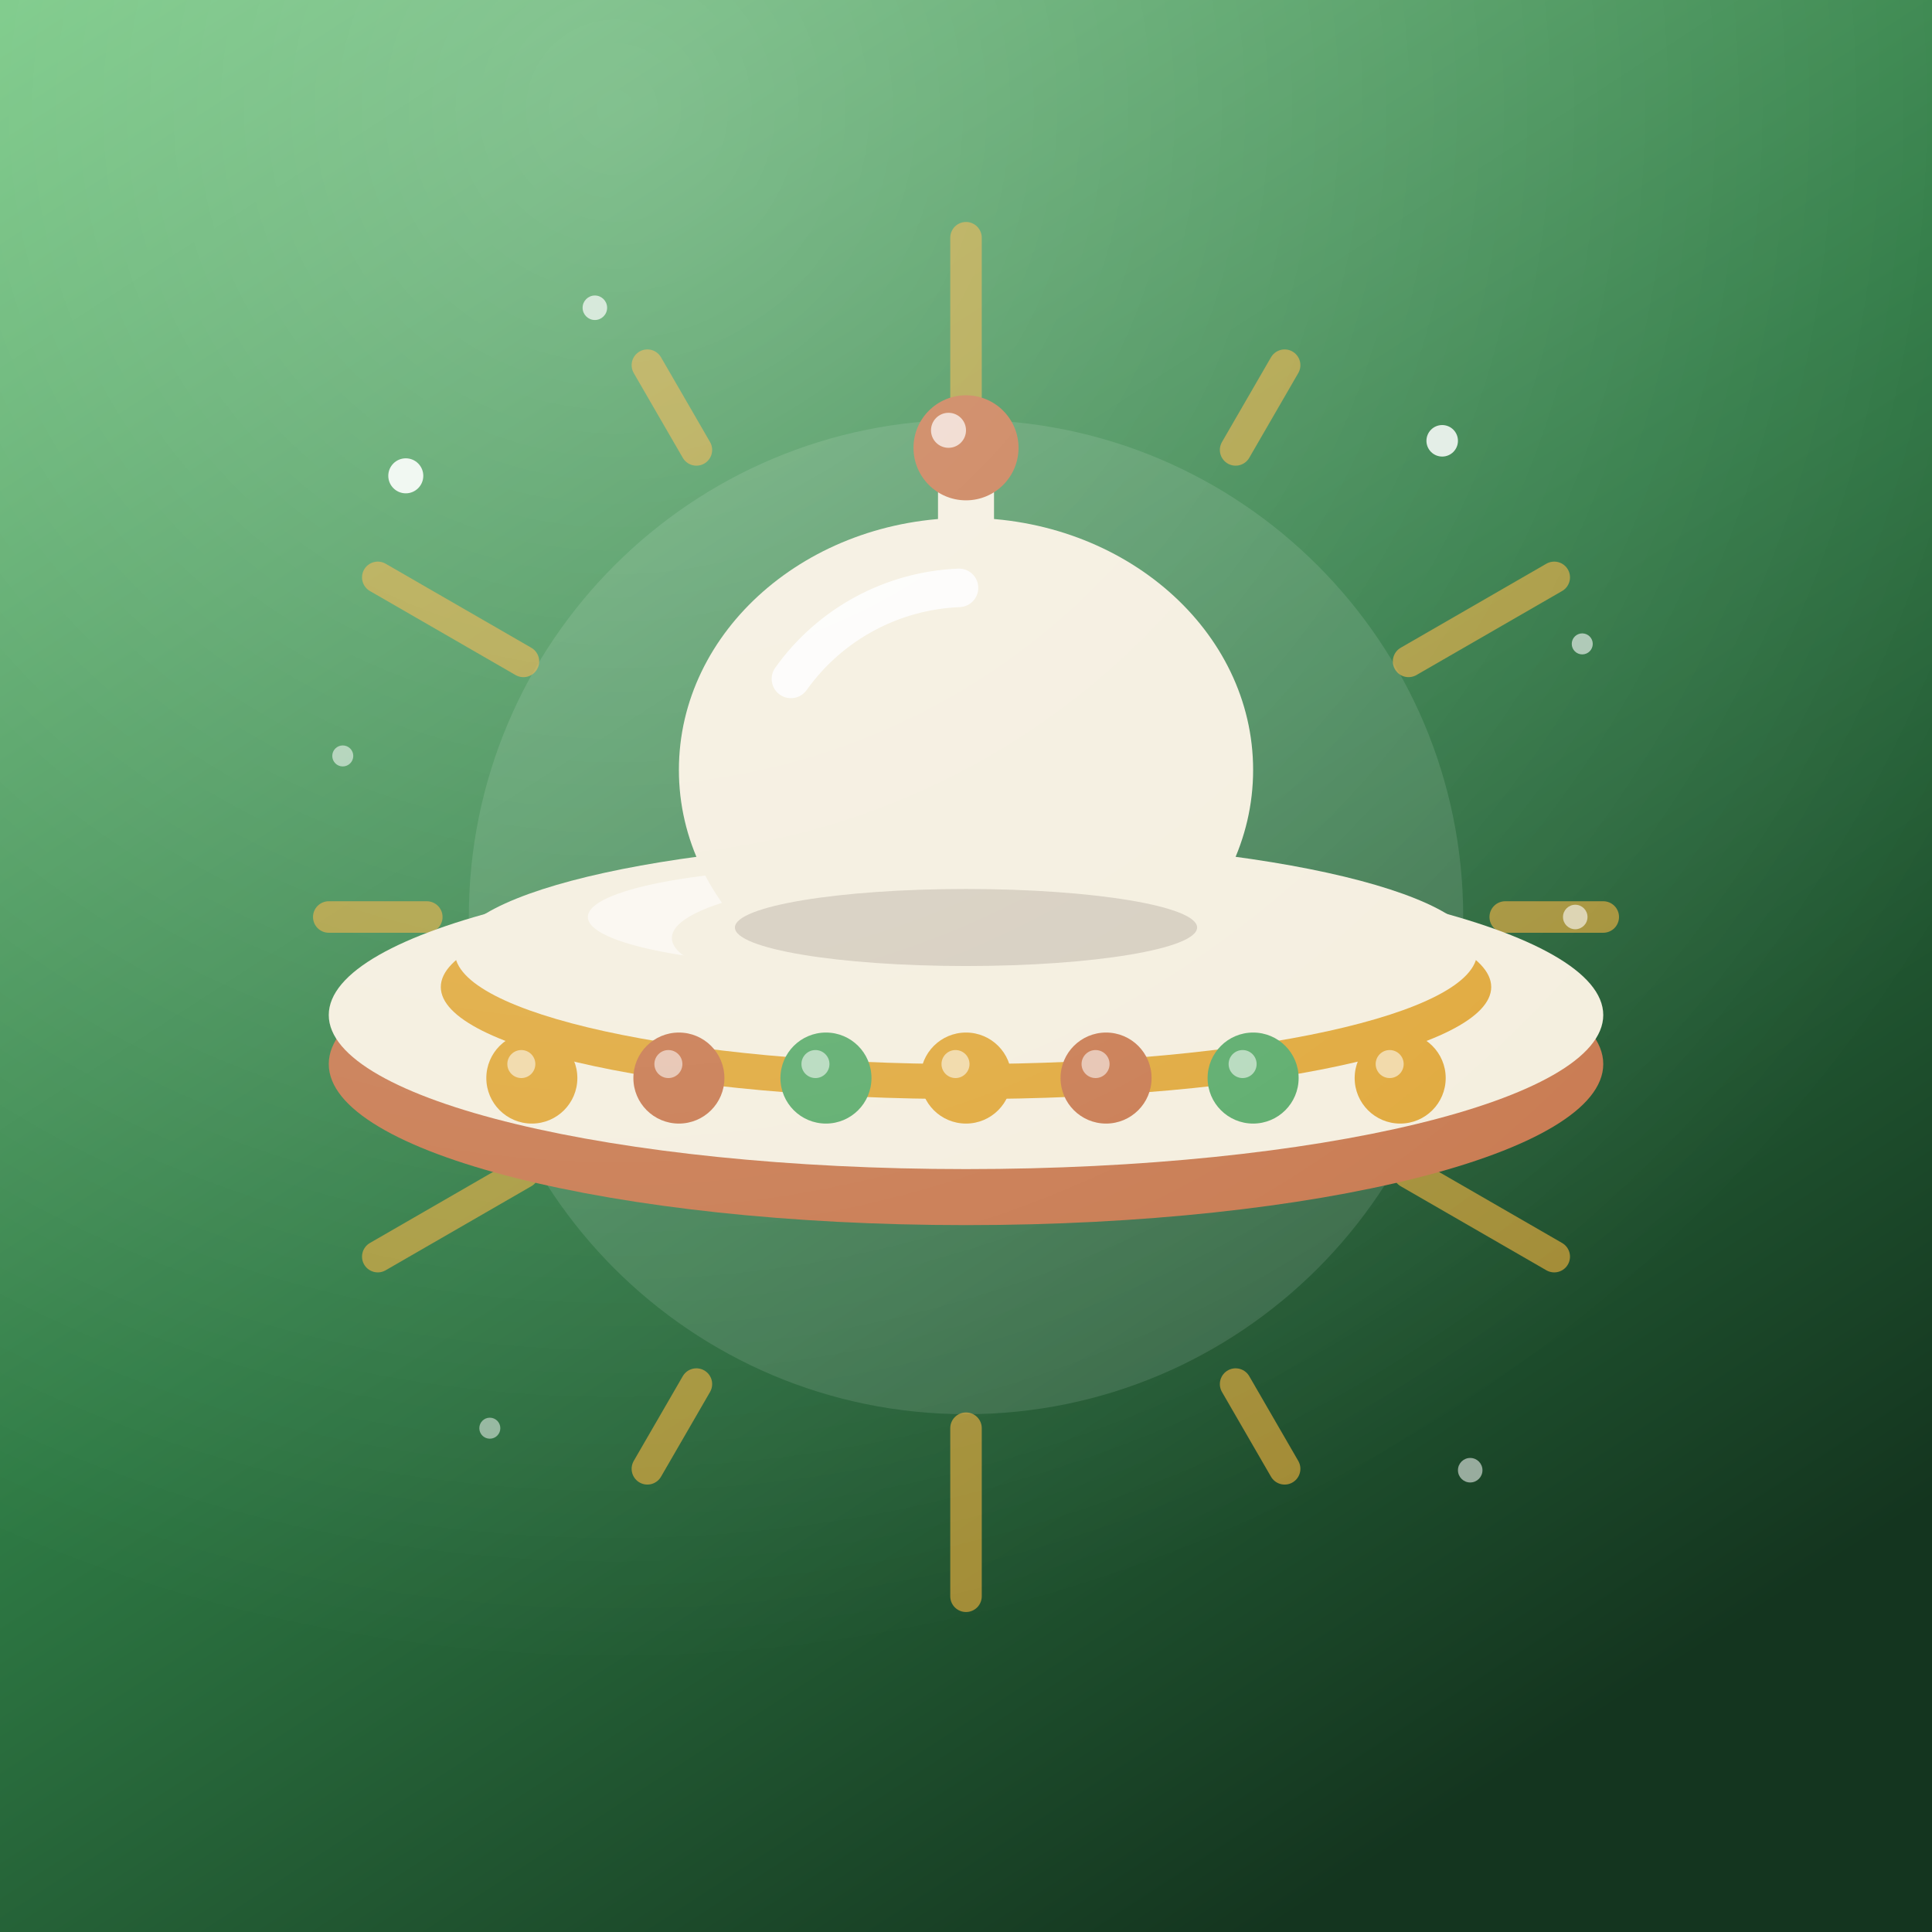
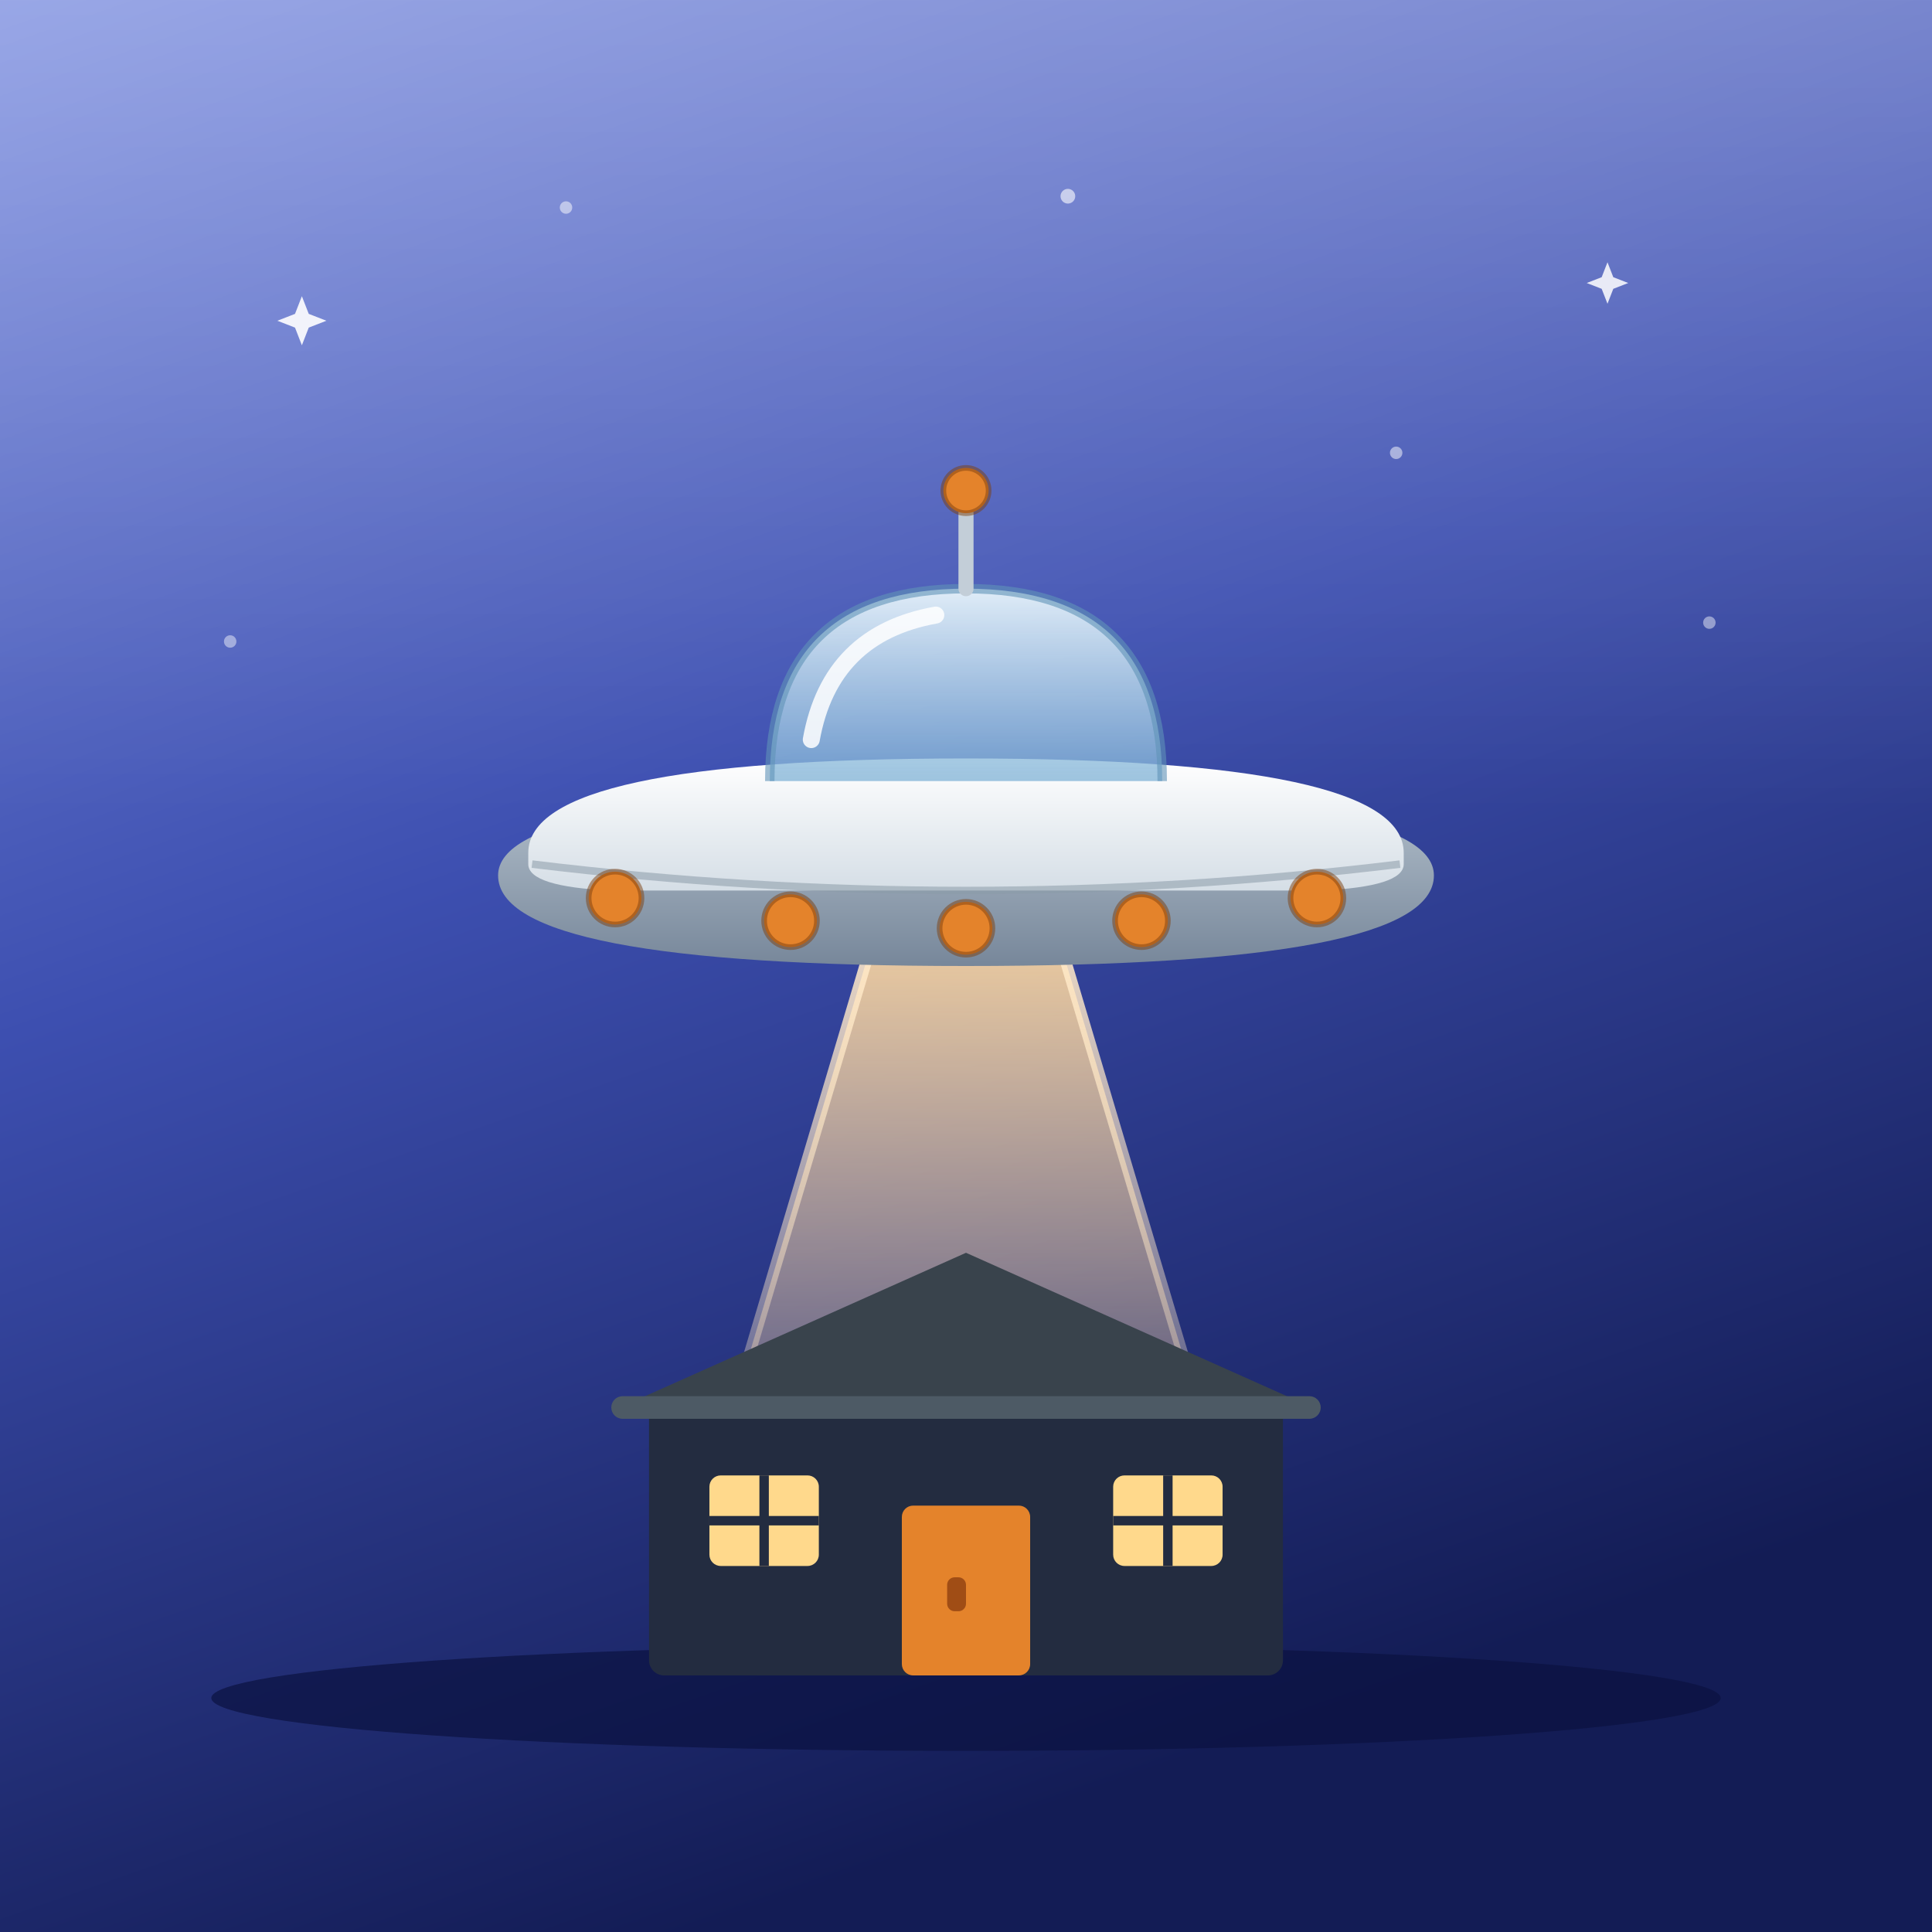
- <svg xmlns="http://www.w3.org/2000/svg" viewBox="0 0 1024 1024" width="100%" height="100%" preserveAspectRatio="xMidYMid meet">
+ <svg xmlns="http://www.w3.org/2000/svg" viewBox="0 0 1024 1024" width="100%" height="100%">
  <defs>
-     <linearGradient id="gcc" x1="0" y1="0" x2="0.65" y2="1">
-       <stop offset="0%" stop-color="#6cc47a" />
-       <stop offset="55%" stop-color="#2e7a44" />
-       <stop offset="100%" stop-color="#14351f" />
+     <linearGradient id="gcc2" x1="0" y1="0" x2="0.35" y2="1">
+       <stop offset="0%" stop-color="#7d8fe0" />
+       <stop offset="48%" stop-color="#3d4fb0" />
+       <stop offset="100%" stop-color="#131c55" />
    </linearGradient>
-     <radialGradient id="glcc" cx="32%" cy="6%" r="80%">
-       <stop offset="0%" stop-color="#ffffff" stop-opacity=".26" />
-       <stop offset="100%" stop-color="#ffffff" stop-opacity="0" />
-     </radialGradient>
+     <linearGradient id="glare" x1="0" y1="0" x2="0" y2="1">
+       <stop offset="0%" stop-color="#fff" stop-opacity=".22" />
+       <stop offset="42%" stop-color="#fff" stop-opacity="0" />
+     </linearGradient>
+     <linearGradient id="hullTop" x1="0" y1="0" x2="0" y2="1">
+       <stop offset="0%" stop-color="#ffffff" />
+       <stop offset="100%" stop-color="#d5dee6" />
+     </linearGradient>
+     <linearGradient id="hullBot" x1="0" y1="0" x2="0" y2="1">
+       <stop offset="0%" stop-color="#b3c0cc" />
+       <stop offset="100%" stop-color="#77879a" />
+     </linearGradient>
+     <linearGradient id="dome" x1="0" y1="0" x2="0" y2="1">
+       <stop offset="0%" stop-color="#e8f4fb" stop-opacity=".95" />
+       <stop offset="100%" stop-color="#7fb2d6" stop-opacity=".75" />
+     </linearGradient>
+     <linearGradient id="beam" x1="0" y1="0" x2="0" y2="1">
+       <stop offset="0%" stop-color="#ffd9a0" stop-opacity=".9" />
+       <stop offset="70%" stop-color="#ffd9a0" stop-opacity=".28" />
+       <stop offset="100%" stop-color="#ffd9a0" stop-opacity="0" />
+     </linearGradient>
+     <linearGradient id="beamEdge" x1="0" y1="0" x2="0" y2="1">
+       <stop offset="0%" stop-color="#ffe9c8" stop-opacity=".9" />
+       <stop offset="100%" stop-color="#ffe9c8" stop-opacity="0" />
+     </linearGradient>
  </defs>
-   <rect x="0" y="0" width="1024" height="1024" fill="url(#gcc)" />
-   <g id="art" transform="translate(36.92,29.50) scale(1.8558)">
-     <circle cx="256" cy="246" r="142" fill="#fff" opacity=".11" />
-     <line x1="256.0" y1="100.0" x2="256.0" y2="52.0" stroke="#e0a83a" stroke-width="9" stroke-linecap="round" opacity="0.68" />
-     <line x1="179.0" y1="112.6" x2="165.0" y2="88.4" stroke="#e0a83a" stroke-width="9" stroke-linecap="round" opacity="0.68" />
-     <line x1="129.6" y1="173.0" x2="88.0" y2="149.0" stroke="#e0a83a" stroke-width="9" stroke-linecap="round" opacity="0.68" />
-     <line x1="102.0" y1="246.0" x2="74.0" y2="246.0" stroke="#e0a83a" stroke-width="9" stroke-linecap="round" opacity="0.68" />
-     <line x1="129.6" y1="319.0" x2="88.0" y2="343.0" stroke="#e0a83a" stroke-width="9" stroke-linecap="round" opacity="0.68" />
-     <line x1="179.0" y1="379.4" x2="165.0" y2="403.6" stroke="#e0a83a" stroke-width="9" stroke-linecap="round" opacity="0.68" />
-     <line x1="256.0" y1="392.0" x2="256.0" y2="440.0" stroke="#e0a83a" stroke-width="9" stroke-linecap="round" opacity="0.68" />
-     <line x1="333.0" y1="379.4" x2="347.0" y2="403.6" stroke="#e0a83a" stroke-width="9" stroke-linecap="round" opacity="0.68" />
-     <line x1="382.4" y1="319.0" x2="424.0" y2="343.0" stroke="#e0a83a" stroke-width="9" stroke-linecap="round" opacity="0.68" />
-     <line x1="410.0" y1="246.0" x2="438.0" y2="246.0" stroke="#e0a83a" stroke-width="9" stroke-linecap="round" opacity="0.68" />
-     <line x1="382.4" y1="173.0" x2="424.0" y2="149.0" stroke="#e0a83a" stroke-width="9" stroke-linecap="round" opacity="0.68" />
-     <line x1="333.0" y1="112.6" x2="347.0" y2="88.4" stroke="#e0a83a" stroke-width="9" stroke-linecap="round" opacity="0.68" />
-     <circle cx="96" cy="120" r="5" fill="#fff" opacity="0.9" />
-     <circle cx="150" cy="72" r="3.5" fill="#fff" opacity="0.7" />
-     <circle cx="392" cy="110" r="4.5" fill="#fff" opacity="0.85" />
-     <circle cx="432" cy="168" r="3" fill="#fff" opacity="0.6" />
-     <circle cx="78" cy="200" r="3" fill="#fff" opacity="0.55" />
-     <circle cx="430" cy="246" r="3.5" fill="#fff" opacity="0.6" />
-     <circle cx="120" cy="392" r="3" fill="#fff" opacity="0.5" />
-     <circle cx="400" cy="404" r="3.5" fill="#fff" opacity="0.55" />
-     <path d="M186 300 L326 300 L392 468 L120 468 Z" fill="url(#beamcc)" />
-     <ellipse cx="256" cy="288" rx="182" ry="46" fill="#c8794f" />
-     <ellipse cx="256" cy="274" rx="182" ry="44" fill="#f4eede" />
-     <ellipse cx="256" cy="266" rx="150" ry="32" fill="#e0a83a" />
-     <ellipse cx="256" cy="256" rx="146" ry="32" fill="#f4eede" />
-     <ellipse cx="220" cy="246" rx="72" ry="14" fill="#fff" opacity=".55" />
-     <circle cx="132" cy="292" r="13" fill="#e0a83a" />
-     <circle cx="129" cy="288" r="4" fill="#fff" opacity=".55" />
-     <circle cx="174" cy="292" r="13" fill="#c8794f" />
-     <circle cx="171" cy="288" r="4" fill="#fff" opacity=".55" />
-     <circle cx="216" cy="292" r="13" fill="#5aab6a" />
-     <circle cx="213" cy="288" r="4" fill="#fff" opacity=".55" />
-     <circle cx="256" cy="292" r="13" fill="#e0a83a" />
-     <circle cx="253" cy="288" r="4" fill="#fff" opacity=".55" />
-     <circle cx="296" cy="292" r="13" fill="#c8794f" />
-     <circle cx="293" cy="288" r="4" fill="#fff" opacity=".55" />
-     <circle cx="338" cy="292" r="13" fill="#5aab6a" />
-     <circle cx="335" cy="288" r="4" fill="#fff" opacity=".55" />
-     <circle cx="380" cy="292" r="13" fill="#e0a83a" />
-     <circle cx="377" cy="288" r="4" fill="#fff" opacity=".55" />
-     <ellipse cx="256" cy="204" rx="82" ry="72" fill="#f4eede" />
-     <ellipse cx="256" cy="206" rx="70" ry="61" fill="url(#domecc)" />
-     <path d="M206 178 A62 62 0 0 1 254 152" stroke="#fff" stroke-width="11" fill="none" stroke-linecap="round" opacity=".85" />
-     <ellipse cx="256" cy="252" rx="84" ry="18" fill="#f4eede" />
-     <ellipse cx="256" cy="249" rx="66" ry="11" fill="#2a1810" opacity=".16" />
-     <rect x="248" y="118" width="16" height="24" rx="7" fill="#f4eede" />
-     <circle cx="256" cy="112" r="15" fill="#c8794f" />
-     <circle cx="251" cy="107" r="5" fill="#fff" opacity=".7" />
-   </g>
-   <rect x="0" y="0" width="1024" height="1024" fill="url(#glcc)" />
+   <rect width="1024" height="1024" fill="url(#gcc2)" />
+   <rect width="1024" height="1024" fill="url(#glare)" />
+   <path d="M160 157 L163.64 166.36 L173 170 L163.64 173.64 L160 183 L156.36 173.64 L147 170 L156.36 166.36 Z" fill="#ffffff" opacity="0.9" />
+   <path d="M852 139 L855.08 146.92 L863 150 L855.08 153.08 L852 161 L848.92 153.08 L841 150 L848.92 146.92 Z" fill="#ffffff" opacity="0.85" />
+   <circle cx="300" cy="110" r="3.3" fill="#ffffff" opacity="0.5" />
+   <circle cx="740" cy="240" r="3.3" fill="#ffffff" opacity="0.5" />
+   <circle cx="906" cy="330" r="3.3" fill="#ffffff" opacity="0.45" />
+   <circle cx="122" cy="340" r="3.3" fill="#ffffff" opacity="0.45" />
+   <circle cx="566" cy="104" r="3.9" fill="#ffffff" opacity="0.6" />
+   <ellipse cx="512" cy="900" rx="400" ry="28" fill="#0a1140" opacity=".7" />
+   <path d="M462 500 L562 500 L668 856 L356 856 Z" fill="url(#beam)" />
+   <path d="M462 500 L356 856" stroke="url(#beamEdge)" stroke-width="6" fill="none" />
+   <path d="M562 500 L668 856" stroke="url(#beamEdge)" stroke-width="6" fill="none" />
+   <ellipse cx="512" cy="856" rx="156" ry="20" fill="#ffd9a0" opacity=".35" />
+   <rect x="344" y="742" width="336" height="146" rx="8" fill="#232c40" />
+   <path d="M324 748 L512 664 L700 748 Z" fill="#39434c" />
+   <rect x="324" y="740" width="376" height="12" rx="6" fill="#4d5a65" />
+   <rect x="478" y="798" width="68" height="90" rx="6" fill="#e4832b" />
+   <rect x="502" y="836" width="10" height="18" rx="4" fill="#a04d15" />
+   <rect x="376" y="782" width="58" height="48" rx="6" fill="#ffd98c" />
+   <rect x="590" y="782" width="58" height="48" rx="6" fill="#ffd98c" />
+   <path d="M376 806 h58 M405 782 v48 M590 806 h58 M619 782 v48" stroke="#232c40" stroke-width="5" />
+   <path d="M264 464 Q264 420 512 420 Q760 420 760 464 Q760 512 512 512 Q264 512 264 464 Z" fill="url(#hullBot)" />
+   <path d="M280 452 Q280 402 512 402 Q744 402 744 452 L744 458 Q744 470 700 472 L324 472 Q280 470 280 458 Z" fill="url(#hullTop)" />
+   <path d="M282 458 Q512 486 742 458" fill="none" stroke="#8b9aa8" stroke-width="4" opacity=".55" />
+   <circle cx="326" cy="476" r="14" fill="#e4832b" />
+   <circle cx="326" cy="476" r="14" fill="none" stroke="#7c3f10" stroke-width="3" opacity=".5" />
+   <circle cx="419" cy="488" r="14" fill="#e4832b" />
+   <circle cx="419" cy="488" r="14" fill="none" stroke="#7c3f10" stroke-width="3" opacity=".5" />
+   <circle cx="512" cy="492" r="14" fill="#e4832b" />
+   <circle cx="512" cy="492" r="14" fill="none" stroke="#7c3f10" stroke-width="3" opacity=".5" />
+   <circle cx="605" cy="488" r="14" fill="#e4832b" />
+   <circle cx="605" cy="488" r="14" fill="none" stroke="#7c3f10" stroke-width="3" opacity=".5" />
+   <circle cx="698" cy="476" r="14" fill="#e4832b" />
+   <circle cx="698" cy="476" r="14" fill="none" stroke="#7c3f10" stroke-width="3" opacity=".5" />
+   <path d="M408 414 Q408 312 512 312 Q616 312 616 414 Z" fill="url(#dome)" />
+   <path d="M408 414 Q408 312 512 312 Q616 312 616 414" fill="none" stroke="#5f93b8" stroke-width="5" opacity=".6" />
+   <path d="M430 392 Q440 336 496 326" fill="none" stroke="#ffffff" stroke-width="9" stroke-linecap="round" opacity=".85" />
+   <line x1="512" y1="312" x2="512" y2="272" stroke="#c3ced8" stroke-width="8" stroke-linecap="round" />
+   <circle cx="512" cy="260" r="12" fill="#e4832b" />
+   <circle cx="512" cy="260" r="12" fill="none" stroke="#7c3f10" stroke-width="3" opacity=".5" />
</svg>
